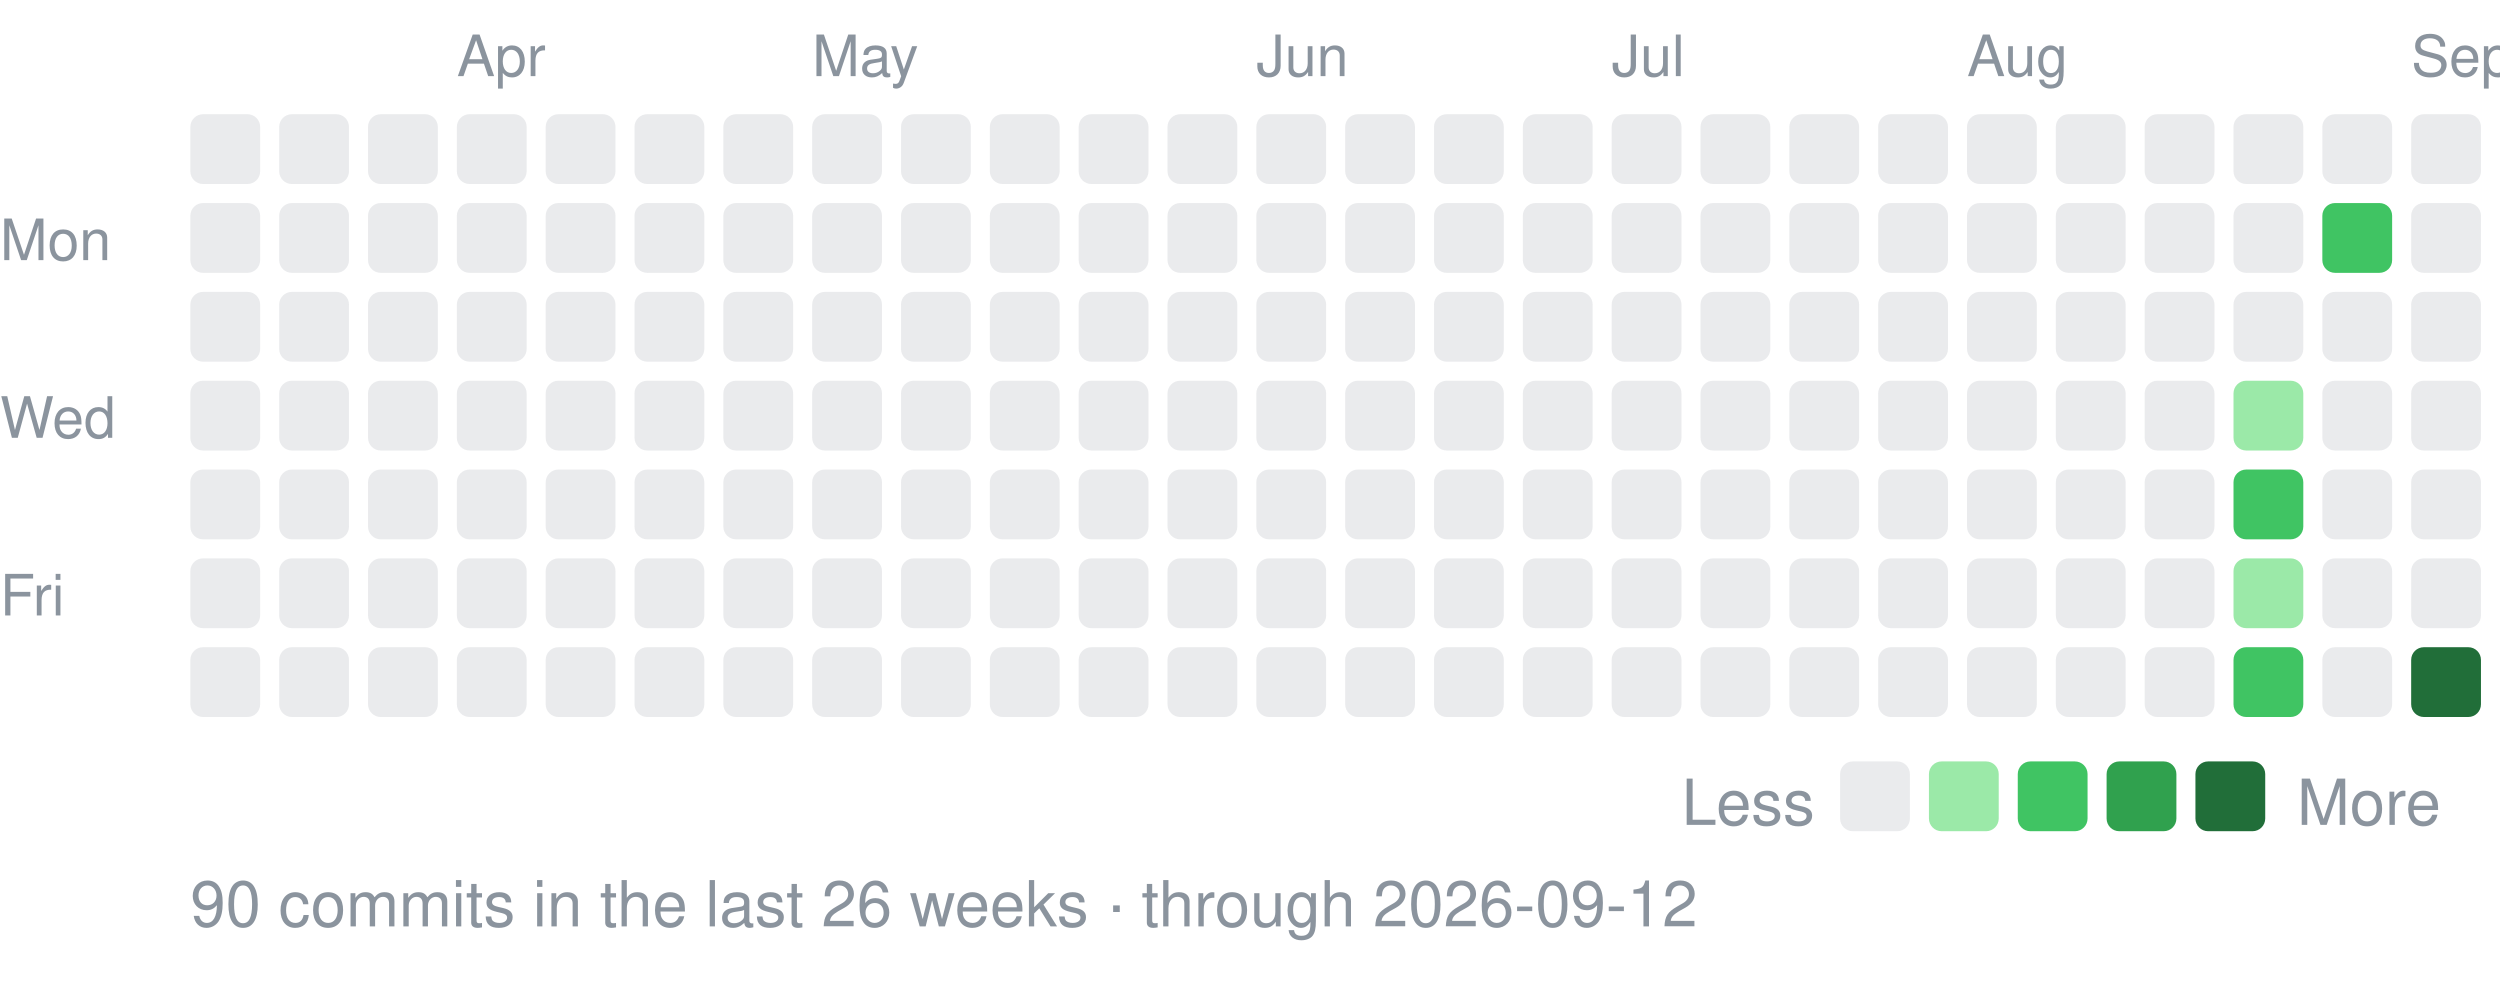
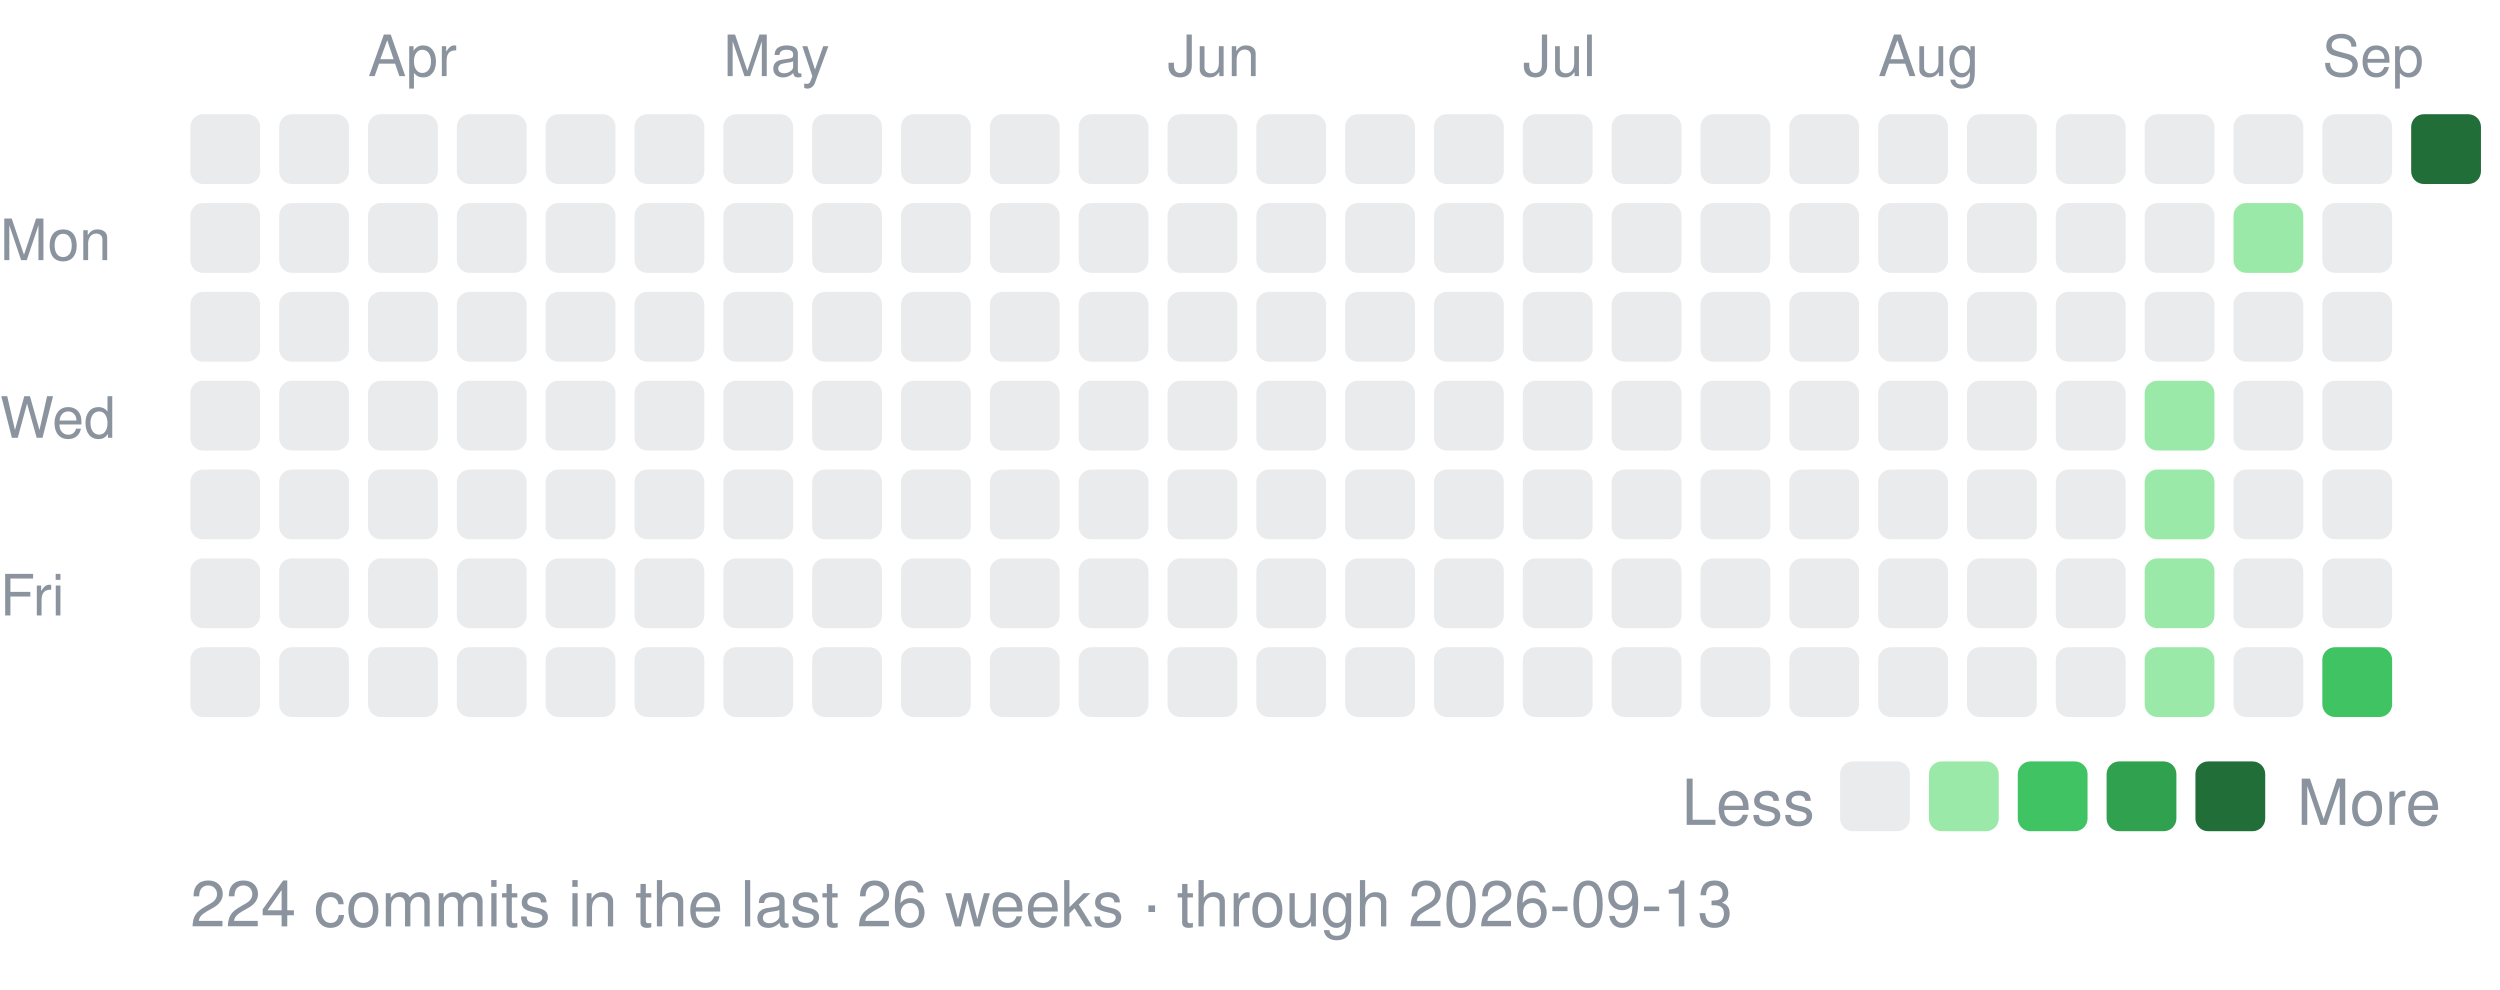
<svg xmlns="http://www.w3.org/2000/svg" width="394" height="156" viewBox="0 0 394 156" role="img">
  <g font-family="-apple-system,BlinkMacSystemFont,Segoe UI,Helvetica,Arial,PingFang SC,sans-serif" font-size="9" fill="#8b949e">
-     <text x="72" y="12">Apr</text>
-     <text x="128" y="12">May</text>
-     <text x="198" y="12">Jun</text>
-     <text x="254" y="12">Jul</text>
-     <text x="310" y="12">Aug</text>
-     <text x="380" y="12">Sep</text>
+     <text x="58" y="12">Apr</text>
+     <text x="114" y="12">May</text>
+     <text x="184" y="12">Jun</text>
+     <text x="240" y="12">Jul</text>
+     <text x="296" y="12">Aug</text>
+     <text x="366" y="12">Sep</text>
    <text x="0" y="41">Mon</text>
    <text x="0" y="69">Wed</text>
    <text x="0" y="97">Fri</text>
  </g>
  <rect x="30" y="18" width="11" height="11" rx="2" fill="rgba(139,148,158,0.18)" />
  <rect x="30" y="32" width="11" height="11" rx="2" fill="rgba(139,148,158,0.18)" />
  <rect x="30" y="46" width="11" height="11" rx="2" fill="rgba(139,148,158,0.18)" />
  <rect x="30" y="60" width="11" height="11" rx="2" fill="rgba(139,148,158,0.18)" />
  <rect x="30" y="74" width="11" height="11" rx="2" fill="rgba(139,148,158,0.18)" />
  <rect x="30" y="88" width="11" height="11" rx="2" fill="rgba(139,148,158,0.18)" />
  <rect x="30" y="102" width="11" height="11" rx="2" fill="rgba(139,148,158,0.18)" />
  <rect x="44" y="18" width="11" height="11" rx="2" fill="rgba(139,148,158,0.18)" />
  <rect x="44" y="32" width="11" height="11" rx="2" fill="rgba(139,148,158,0.18)" />
  <rect x="44" y="46" width="11" height="11" rx="2" fill="rgba(139,148,158,0.18)" />
  <rect x="44" y="60" width="11" height="11" rx="2" fill="rgba(139,148,158,0.18)" />
  <rect x="44" y="74" width="11" height="11" rx="2" fill="rgba(139,148,158,0.18)" />
  <rect x="44" y="88" width="11" height="11" rx="2" fill="rgba(139,148,158,0.18)" />
  <rect x="44" y="102" width="11" height="11" rx="2" fill="rgba(139,148,158,0.18)" />
  <rect x="58" y="18" width="11" height="11" rx="2" fill="rgba(139,148,158,0.18)" />
  <rect x="58" y="32" width="11" height="11" rx="2" fill="rgba(139,148,158,0.18)" />
  <rect x="58" y="46" width="11" height="11" rx="2" fill="rgba(139,148,158,0.18)" />
  <rect x="58" y="60" width="11" height="11" rx="2" fill="rgba(139,148,158,0.18)" />
  <rect x="58" y="74" width="11" height="11" rx="2" fill="rgba(139,148,158,0.18)" />
  <rect x="58" y="88" width="11" height="11" rx="2" fill="rgba(139,148,158,0.18)" />
  <rect x="58" y="102" width="11" height="11" rx="2" fill="rgba(139,148,158,0.18)" />
  <rect x="72" y="18" width="11" height="11" rx="2" fill="rgba(139,148,158,0.18)" />
  <rect x="72" y="32" width="11" height="11" rx="2" fill="rgba(139,148,158,0.18)" />
  <rect x="72" y="46" width="11" height="11" rx="2" fill="rgba(139,148,158,0.18)" />
  <rect x="72" y="60" width="11" height="11" rx="2" fill="rgba(139,148,158,0.18)" />
  <rect x="72" y="74" width="11" height="11" rx="2" fill="rgba(139,148,158,0.18)" />
  <rect x="72" y="88" width="11" height="11" rx="2" fill="rgba(139,148,158,0.18)" />
  <rect x="72" y="102" width="11" height="11" rx="2" fill="rgba(139,148,158,0.18)" />
  <rect x="86" y="18" width="11" height="11" rx="2" fill="rgba(139,148,158,0.18)" />
  <rect x="86" y="32" width="11" height="11" rx="2" fill="rgba(139,148,158,0.18)" />
  <rect x="86" y="46" width="11" height="11" rx="2" fill="rgba(139,148,158,0.18)" />
  <rect x="86" y="60" width="11" height="11" rx="2" fill="rgba(139,148,158,0.18)" />
  <rect x="86" y="74" width="11" height="11" rx="2" fill="rgba(139,148,158,0.18)" />
  <rect x="86" y="88" width="11" height="11" rx="2" fill="rgba(139,148,158,0.18)" />
  <rect x="86" y="102" width="11" height="11" rx="2" fill="rgba(139,148,158,0.18)" />
  <rect x="100" y="18" width="11" height="11" rx="2" fill="rgba(139,148,158,0.18)" />
  <rect x="100" y="32" width="11" height="11" rx="2" fill="rgba(139,148,158,0.18)" />
  <rect x="100" y="46" width="11" height="11" rx="2" fill="rgba(139,148,158,0.18)" />
  <rect x="100" y="60" width="11" height="11" rx="2" fill="rgba(139,148,158,0.18)" />
  <rect x="100" y="74" width="11" height="11" rx="2" fill="rgba(139,148,158,0.18)" />
  <rect x="100" y="88" width="11" height="11" rx="2" fill="rgba(139,148,158,0.18)" />
  <rect x="100" y="102" width="11" height="11" rx="2" fill="rgba(139,148,158,0.18)" />
  <rect x="114" y="18" width="11" height="11" rx="2" fill="rgba(139,148,158,0.18)" />
  <rect x="114" y="32" width="11" height="11" rx="2" fill="rgba(139,148,158,0.18)" />
  <rect x="114" y="46" width="11" height="11" rx="2" fill="rgba(139,148,158,0.18)" />
  <rect x="114" y="60" width="11" height="11" rx="2" fill="rgba(139,148,158,0.18)" />
  <rect x="114" y="74" width="11" height="11" rx="2" fill="rgba(139,148,158,0.18)" />
  <rect x="114" y="88" width="11" height="11" rx="2" fill="rgba(139,148,158,0.18)" />
  <rect x="114" y="102" width="11" height="11" rx="2" fill="rgba(139,148,158,0.18)" />
  <rect x="128" y="18" width="11" height="11" rx="2" fill="rgba(139,148,158,0.18)" />
  <rect x="128" y="32" width="11" height="11" rx="2" fill="rgba(139,148,158,0.18)" />
  <rect x="128" y="46" width="11" height="11" rx="2" fill="rgba(139,148,158,0.18)" />
  <rect x="128" y="60" width="11" height="11" rx="2" fill="rgba(139,148,158,0.18)" />
  <rect x="128" y="74" width="11" height="11" rx="2" fill="rgba(139,148,158,0.18)" />
  <rect x="128" y="88" width="11" height="11" rx="2" fill="rgba(139,148,158,0.18)" />
  <rect x="128" y="102" width="11" height="11" rx="2" fill="rgba(139,148,158,0.18)" />
  <rect x="142" y="18" width="11" height="11" rx="2" fill="rgba(139,148,158,0.18)" />
  <rect x="142" y="32" width="11" height="11" rx="2" fill="rgba(139,148,158,0.18)" />
  <rect x="142" y="46" width="11" height="11" rx="2" fill="rgba(139,148,158,0.18)" />
  <rect x="142" y="60" width="11" height="11" rx="2" fill="rgba(139,148,158,0.18)" />
  <rect x="142" y="74" width="11" height="11" rx="2" fill="rgba(139,148,158,0.18)" />
  <rect x="142" y="88" width="11" height="11" rx="2" fill="rgba(139,148,158,0.18)" />
  <rect x="142" y="102" width="11" height="11" rx="2" fill="rgba(139,148,158,0.18)" />
  <rect x="156" y="18" width="11" height="11" rx="2" fill="rgba(139,148,158,0.18)" />
  <rect x="156" y="32" width="11" height="11" rx="2" fill="rgba(139,148,158,0.18)" />
  <rect x="156" y="46" width="11" height="11" rx="2" fill="rgba(139,148,158,0.18)" />
  <rect x="156" y="60" width="11" height="11" rx="2" fill="rgba(139,148,158,0.18)" />
  <rect x="156" y="74" width="11" height="11" rx="2" fill="rgba(139,148,158,0.18)" />
  <rect x="156" y="88" width="11" height="11" rx="2" fill="rgba(139,148,158,0.18)" />
  <rect x="156" y="102" width="11" height="11" rx="2" fill="rgba(139,148,158,0.18)" />
  <rect x="170" y="18" width="11" height="11" rx="2" fill="rgba(139,148,158,0.18)" />
  <rect x="170" y="32" width="11" height="11" rx="2" fill="rgba(139,148,158,0.18)" />
  <rect x="170" y="46" width="11" height="11" rx="2" fill="rgba(139,148,158,0.18)" />
  <rect x="170" y="60" width="11" height="11" rx="2" fill="rgba(139,148,158,0.18)" />
  <rect x="170" y="74" width="11" height="11" rx="2" fill="rgba(139,148,158,0.18)" />
  <rect x="170" y="88" width="11" height="11" rx="2" fill="rgba(139,148,158,0.18)" />
  <rect x="170" y="102" width="11" height="11" rx="2" fill="rgba(139,148,158,0.18)" />
  <rect x="184" y="18" width="11" height="11" rx="2" fill="rgba(139,148,158,0.18)" />
  <rect x="184" y="32" width="11" height="11" rx="2" fill="rgba(139,148,158,0.18)" />
  <rect x="184" y="46" width="11" height="11" rx="2" fill="rgba(139,148,158,0.18)" />
  <rect x="184" y="60" width="11" height="11" rx="2" fill="rgba(139,148,158,0.18)" />
  <rect x="184" y="74" width="11" height="11" rx="2" fill="rgba(139,148,158,0.18)" />
  <rect x="184" y="88" width="11" height="11" rx="2" fill="rgba(139,148,158,0.18)" />
  <rect x="184" y="102" width="11" height="11" rx="2" fill="rgba(139,148,158,0.18)" />
  <rect x="198" y="18" width="11" height="11" rx="2" fill="rgba(139,148,158,0.18)" />
  <rect x="198" y="32" width="11" height="11" rx="2" fill="rgba(139,148,158,0.18)" />
  <rect x="198" y="46" width="11" height="11" rx="2" fill="rgba(139,148,158,0.18)" />
  <rect x="198" y="60" width="11" height="11" rx="2" fill="rgba(139,148,158,0.18)" />
  <rect x="198" y="74" width="11" height="11" rx="2" fill="rgba(139,148,158,0.18)" />
  <rect x="198" y="88" width="11" height="11" rx="2" fill="rgba(139,148,158,0.18)" />
  <rect x="198" y="102" width="11" height="11" rx="2" fill="rgba(139,148,158,0.18)" />
  <rect x="212" y="18" width="11" height="11" rx="2" fill="rgba(139,148,158,0.18)" />
  <rect x="212" y="32" width="11" height="11" rx="2" fill="rgba(139,148,158,0.18)" />
  <rect x="212" y="46" width="11" height="11" rx="2" fill="rgba(139,148,158,0.18)" />
  <rect x="212" y="60" width="11" height="11" rx="2" fill="rgba(139,148,158,0.18)" />
  <rect x="212" y="74" width="11" height="11" rx="2" fill="rgba(139,148,158,0.18)" />
  <rect x="212" y="88" width="11" height="11" rx="2" fill="rgba(139,148,158,0.18)" />
  <rect x="212" y="102" width="11" height="11" rx="2" fill="rgba(139,148,158,0.18)" />
  <rect x="226" y="18" width="11" height="11" rx="2" fill="rgba(139,148,158,0.18)" />
  <rect x="226" y="32" width="11" height="11" rx="2" fill="rgba(139,148,158,0.18)" />
  <rect x="226" y="46" width="11" height="11" rx="2" fill="rgba(139,148,158,0.18)" />
  <rect x="226" y="60" width="11" height="11" rx="2" fill="rgba(139,148,158,0.18)" />
  <rect x="226" y="74" width="11" height="11" rx="2" fill="rgba(139,148,158,0.18)" />
  <rect x="226" y="88" width="11" height="11" rx="2" fill="rgba(139,148,158,0.18)" />
  <rect x="226" y="102" width="11" height="11" rx="2" fill="rgba(139,148,158,0.18)" />
  <rect x="240" y="18" width="11" height="11" rx="2" fill="rgba(139,148,158,0.18)" />
  <rect x="240" y="32" width="11" height="11" rx="2" fill="rgba(139,148,158,0.18)" />
  <rect x="240" y="46" width="11" height="11" rx="2" fill="rgba(139,148,158,0.18)" />
  <rect x="240" y="60" width="11" height="11" rx="2" fill="rgba(139,148,158,0.18)" />
  <rect x="240" y="74" width="11" height="11" rx="2" fill="rgba(139,148,158,0.18)" />
  <rect x="240" y="88" width="11" height="11" rx="2" fill="rgba(139,148,158,0.18)" />
  <rect x="240" y="102" width="11" height="11" rx="2" fill="rgba(139,148,158,0.18)" />
  <rect x="254" y="18" width="11" height="11" rx="2" fill="rgba(139,148,158,0.18)" />
  <rect x="254" y="32" width="11" height="11" rx="2" fill="rgba(139,148,158,0.18)" />
  <rect x="254" y="46" width="11" height="11" rx="2" fill="rgba(139,148,158,0.18)" />
  <rect x="254" y="60" width="11" height="11" rx="2" fill="rgba(139,148,158,0.18)" />
  <rect x="254" y="74" width="11" height="11" rx="2" fill="rgba(139,148,158,0.18)" />
  <rect x="254" y="88" width="11" height="11" rx="2" fill="rgba(139,148,158,0.18)" />
  <rect x="254" y="102" width="11" height="11" rx="2" fill="rgba(139,148,158,0.18)" />
  <rect x="268" y="18" width="11" height="11" rx="2" fill="rgba(139,148,158,0.18)" />
  <rect x="268" y="32" width="11" height="11" rx="2" fill="rgba(139,148,158,0.18)" />
  <rect x="268" y="46" width="11" height="11" rx="2" fill="rgba(139,148,158,0.18)" />
  <rect x="268" y="60" width="11" height="11" rx="2" fill="rgba(139,148,158,0.18)" />
  <rect x="268" y="74" width="11" height="11" rx="2" fill="rgba(139,148,158,0.18)" />
  <rect x="268" y="88" width="11" height="11" rx="2" fill="rgba(139,148,158,0.18)" />
  <rect x="268" y="102" width="11" height="11" rx="2" fill="rgba(139,148,158,0.18)" />
  <rect x="282" y="18" width="11" height="11" rx="2" fill="rgba(139,148,158,0.18)" />
  <rect x="282" y="32" width="11" height="11" rx="2" fill="rgba(139,148,158,0.18)" />
  <rect x="282" y="46" width="11" height="11" rx="2" fill="rgba(139,148,158,0.18)" />
  <rect x="282" y="60" width="11" height="11" rx="2" fill="rgba(139,148,158,0.18)" />
  <rect x="282" y="74" width="11" height="11" rx="2" fill="rgba(139,148,158,0.18)" />
  <rect x="282" y="88" width="11" height="11" rx="2" fill="rgba(139,148,158,0.18)" />
  <rect x="282" y="102" width="11" height="11" rx="2" fill="rgba(139,148,158,0.18)" />
  <rect x="296" y="18" width="11" height="11" rx="2" fill="rgba(139,148,158,0.18)" />
  <rect x="296" y="32" width="11" height="11" rx="2" fill="rgba(139,148,158,0.18)" />
  <rect x="296" y="46" width="11" height="11" rx="2" fill="rgba(139,148,158,0.18)" />
  <rect x="296" y="60" width="11" height="11" rx="2" fill="rgba(139,148,158,0.18)" />
  <rect x="296" y="74" width="11" height="11" rx="2" fill="rgba(139,148,158,0.18)" />
  <rect x="296" y="88" width="11" height="11" rx="2" fill="rgba(139,148,158,0.18)" />
  <rect x="296" y="102" width="11" height="11" rx="2" fill="rgba(139,148,158,0.18)" />
  <rect x="310" y="18" width="11" height="11" rx="2" fill="rgba(139,148,158,0.18)" />
  <rect x="310" y="32" width="11" height="11" rx="2" fill="rgba(139,148,158,0.18)" />
  <rect x="310" y="46" width="11" height="11" rx="2" fill="rgba(139,148,158,0.18)" />
  <rect x="310" y="60" width="11" height="11" rx="2" fill="rgba(139,148,158,0.18)" />
  <rect x="310" y="74" width="11" height="11" rx="2" fill="rgba(139,148,158,0.18)" />
  <rect x="310" y="88" width="11" height="11" rx="2" fill="rgba(139,148,158,0.18)" />
  <rect x="310" y="102" width="11" height="11" rx="2" fill="rgba(139,148,158,0.18)" />
  <rect x="324" y="18" width="11" height="11" rx="2" fill="rgba(139,148,158,0.18)" />
  <rect x="324" y="32" width="11" height="11" rx="2" fill="rgba(139,148,158,0.18)" />
  <rect x="324" y="46" width="11" height="11" rx="2" fill="rgba(139,148,158,0.18)" />
  <rect x="324" y="60" width="11" height="11" rx="2" fill="rgba(139,148,158,0.18)" />
  <rect x="324" y="74" width="11" height="11" rx="2" fill="rgba(139,148,158,0.18)" />
  <rect x="324" y="88" width="11" height="11" rx="2" fill="rgba(139,148,158,0.18)" />
  <rect x="324" y="102" width="11" height="11" rx="2" fill="rgba(139,148,158,0.18)" />
  <rect x="338" y="18" width="11" height="11" rx="2" fill="rgba(139,148,158,0.18)" />
  <rect x="338" y="32" width="11" height="11" rx="2" fill="rgba(139,148,158,0.18)" />
  <rect x="338" y="46" width="11" height="11" rx="2" fill="rgba(139,148,158,0.18)" />
-   <rect x="338" y="60" width="11" height="11" rx="2" fill="rgba(139,148,158,0.18)" />
-   <rect x="338" y="74" width="11" height="11" rx="2" fill="rgba(139,148,158,0.18)" />
-   <rect x="338" y="88" width="11" height="11" rx="2" fill="rgba(139,148,158,0.18)" />
-   <rect x="338" y="102" width="11" height="11" rx="2" fill="rgba(139,148,158,0.18)" />
+   <rect x="338" y="60" width="11" height="11" rx="2" fill="#9be9a8" />
+   <rect x="338" y="74" width="11" height="11" rx="2" fill="#9be9a8" />
+   <rect x="338" y="88" width="11" height="11" rx="2" fill="#9be9a8" />
+   <rect x="338" y="102" width="11" height="11" rx="2" fill="#9be9a8" />
  <rect x="352" y="18" width="11" height="11" rx="2" fill="rgba(139,148,158,0.18)" />
-   <rect x="352" y="32" width="11" height="11" rx="2" fill="rgba(139,148,158,0.18)" />
+   <rect x="352" y="32" width="11" height="11" rx="2" fill="#9be9a8" />
  <rect x="352" y="46" width="11" height="11" rx="2" fill="rgba(139,148,158,0.18)" />
-   <rect x="352" y="60" width="11" height="11" rx="2" fill="#9be9a8" />
-   <rect x="352" y="74" width="11" height="11" rx="2" fill="#40c463" />
-   <rect x="352" y="88" width="11" height="11" rx="2" fill="#9be9a8" />
-   <rect x="352" y="102" width="11" height="11" rx="2" fill="#40c463" />
+   <rect x="352" y="60" width="11" height="11" rx="2" fill="rgba(139,148,158,0.18)" />
+   <rect x="352" y="74" width="11" height="11" rx="2" fill="rgba(139,148,158,0.18)" />
+   <rect x="352" y="88" width="11" height="11" rx="2" fill="rgba(139,148,158,0.18)" />
+   <rect x="352" y="102" width="11" height="11" rx="2" fill="rgba(139,148,158,0.18)" />
  <rect x="366" y="18" width="11" height="11" rx="2" fill="rgba(139,148,158,0.18)" />
-   <rect x="366" y="32" width="11" height="11" rx="2" fill="#40c463" />
+   <rect x="366" y="32" width="11" height="11" rx="2" fill="rgba(139,148,158,0.18)" />
  <rect x="366" y="46" width="11" height="11" rx="2" fill="rgba(139,148,158,0.18)" />
  <rect x="366" y="60" width="11" height="11" rx="2" fill="rgba(139,148,158,0.18)" />
  <rect x="366" y="74" width="11" height="11" rx="2" fill="rgba(139,148,158,0.18)" />
  <rect x="366" y="88" width="11" height="11" rx="2" fill="rgba(139,148,158,0.18)" />
-   <rect x="366" y="102" width="11" height="11" rx="2" fill="rgba(139,148,158,0.18)" />
-   <rect x="380" y="18" width="11" height="11" rx="2" fill="rgba(139,148,158,0.18)" />
-   <rect x="380" y="32" width="11" height="11" rx="2" fill="rgba(139,148,158,0.18)" />
-   <rect x="380" y="46" width="11" height="11" rx="2" fill="rgba(139,148,158,0.18)" />
-   <rect x="380" y="60" width="11" height="11" rx="2" fill="rgba(139,148,158,0.18)" />
-   <rect x="380" y="74" width="11" height="11" rx="2" fill="rgba(139,148,158,0.18)" />
-   <rect x="380" y="88" width="11" height="11" rx="2" fill="rgba(139,148,158,0.18)" />
-   <rect x="380" y="102" width="11" height="11" rx="2" fill="#216e39" />
+   <rect x="366" y="102" width="11" height="11" rx="2" fill="#40c463" />
+   <rect x="380" y="18" width="11" height="11" rx="2" fill="#216e39" />
  <g font-family="-apple-system,BlinkMacSystemFont,Segoe UI,Helvetica,Arial,PingFang SC,sans-serif" font-size="10" fill="#8b949e">
-     <text x="30" y="146">90 commits in the last 26 weeks · through 2026-09-12</text>
+     <text x="30" y="146">224 commits in the last 26 weeks · through 2026-09-13</text>
    <text x="286" y="130" text-anchor="end">Less</text>
    <rect x="290" y="120" width="11" height="11" rx="2" fill="rgba(139,148,158,0.18)" />
    <rect x="304" y="120" width="11" height="11" rx="2" fill="#9be9a8" />
    <rect x="318" y="120" width="11" height="11" rx="2" fill="#40c463" />
    <rect x="332" y="120" width="11" height="11" rx="2" fill="#30a14e" />
    <rect x="346" y="120" width="11" height="11" rx="2" fill="#216e39" />
    <text x="362" y="130">More</text>
  </g>
</svg>
